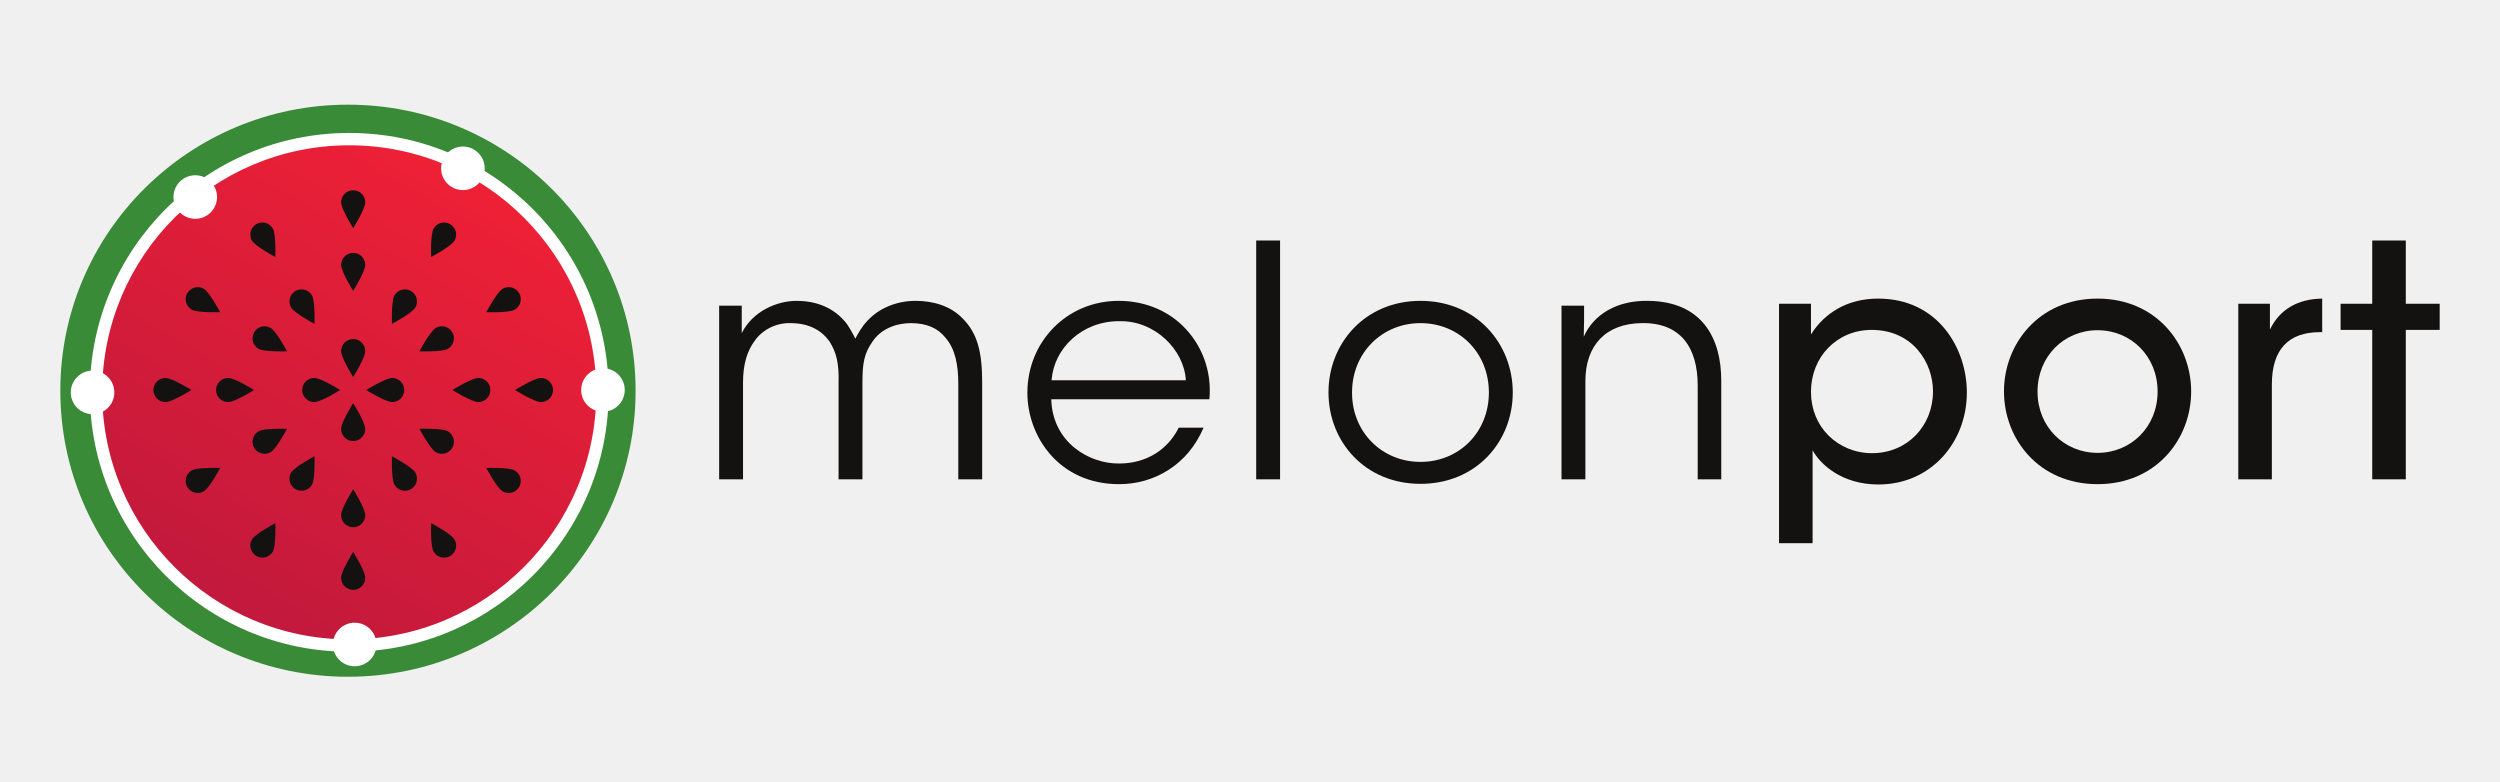
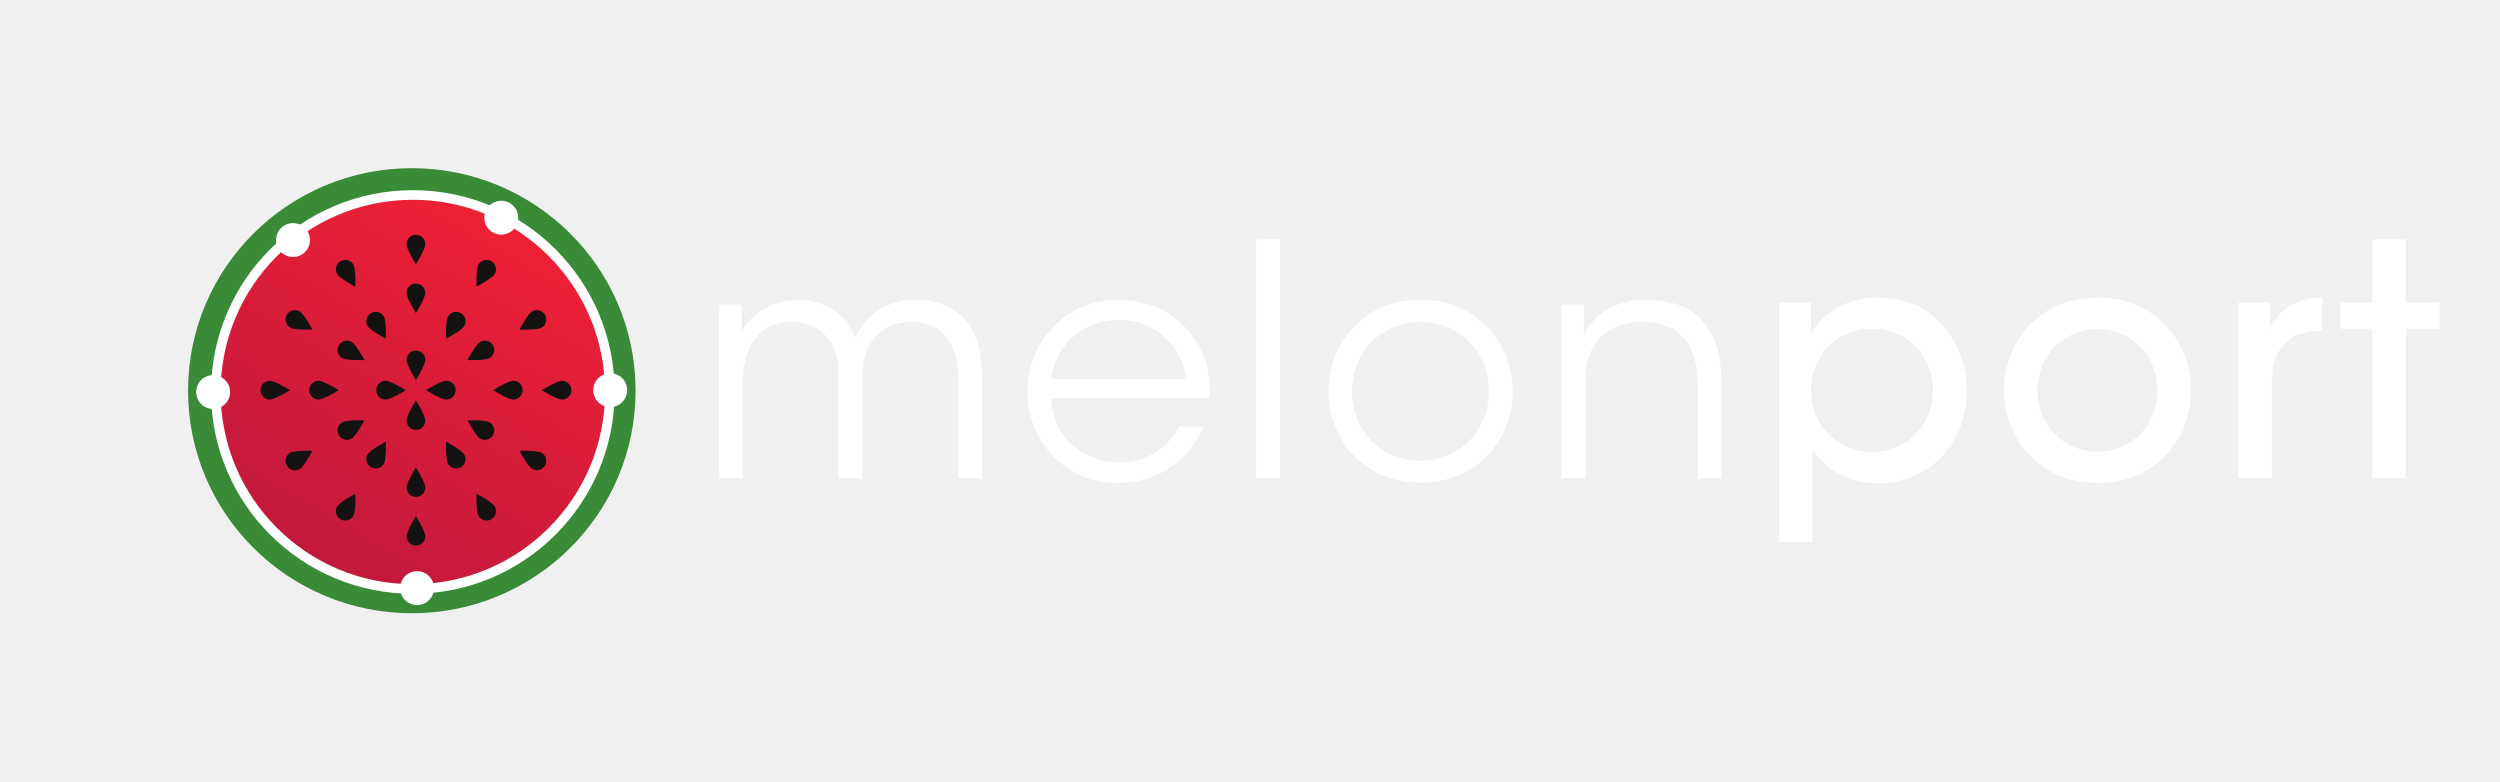
<svg xmlns="http://www.w3.org/2000/svg" id="svg2" version="1.1" xml:space="preserve" width="949.429" height="296.763" viewBox="0 0 949.429 296.763">
  <defs id="defs6">
    <linearGradient x1="0" y1="0" x2="1" y2="0" gradientUnits="userSpaceOnUse" gradientTransform="matrix(1025.44,1776.11,1776.11,-1025.44,1882.29,1516.03)" spreadMethod="pad" id="linearGradient36">
      <stop style="stop-opacity:1;stop-color:#c2193c" offset="0" id="stop38" />
      <stop style="stop-opacity:1;stop-color:#ee2036" offset="1" id="stop40" />
    </linearGradient>
  </defs>
  <g id="g10" transform="matrix(1.25,0,0,-1.25,-149.4988,449.7425)">
    <g id="g12" transform="scale(0.1,0.1)">
      <g id="g3384" transform="translate(-43.12035,-48.51042)">
-         <g transform="matrix(1.097307,0,0,1.097307,3424.018,1996.049)" id="g3436">
-           <path d="m 0,657.66 62.547,0 0,-75.949 c 30.383,60.758 97.398,89.348 151.906,89.348 50.039,0 97.399,-16.09 131.352,-54.508 12.511,-12.512 28.593,-44.672 31.273,-50.039 7.152,13.398 16.981,32.168 34.852,50.937 31.273,33.063 78.633,53.61 132.246,53.61 49.144,0 96.504,-14.289 129.562,-48.258 42,-41.992 54.508,-93.821 54.508,-178.711 l 0,-267.168 -66.121,0 0,264.5 c 0,50.93 -8.043,96.5 -35.742,127.769 -19.66,25.02 -50.039,40.207 -95.613,40.207 -41.997,0 -83.098,-16.968 -105.438,-50.027 C 401.207,525.41 396.738,498.602 396.738,444.09 l 0,-267.168 -66.125,0 0,267.168 c 1.789,53.621 -6.254,84.89 -25.015,114.379 -22.34,31.281 -56.297,50.043 -105.442,50.929 C 155.48,611.191 117.949,588.859 98.289,560.262 77.738,532.559 66.121,495.93 66.121,444.988 l 0,-268.066 -66.121,0 0,480.738" style="fill:#131210;fill-opacity:1;fill-rule:nonzero;stroke:none" id="path14" />
-           <path d="m 1292.12,451.238 c -4.47,84 -85.78,166.211 -184.97,163.532 -103.65,0 -180.494,-75.95 -186.752,-163.532 l 371.722,0 z M 919.508,398.531 c 3.574,-120.633 106.332,-178.722 187.642,-177.82 74.17,0 134.04,36.629 165.31,99.18 l 68.8,0 c -22.33,-51.821 -56.29,-91.141 -97.39,-117.051 -40.21,-25.918 -87.57,-39.309 -136.72,-39.309 -167.091,0 -253.767,133.129 -253.767,252.867 0,141.18 109.015,254.661 252.877,254.661 67.91,0 130.46,-24.129 176.03,-67.911 55.4,-53.609 82.21,-127.777 75.06,-204.617 l -437.842,0" style="fill:#131210;fill-opacity:1;fill-rule:nonzero;stroke:none" id="path16" />
-           <path d="m 1486.94,176.922 66.117,0 0,661.227 -66.117,0 0,-661.227 z" style="fill:#131210;fill-opacity:1;fill-rule:nonzero;stroke:none" id="path18" />
-           <path d="m 1752.33,416.398 c 0,-109.019 83.1,-191.218 189.43,-191.218 107.23,0 189.44,82.199 189.44,192.121 0,109.898 -82.21,192.097 -189.44,192.097 -106.33,0 -189.43,-82.199 -189.43,-192.097 l 0,-0.903 z m -65.23,1.782 c 0,134.039 100.08,252.879 254.66,252.879 155.48,0 255.56,-118.84 255.56,-253.758 0,-134.942 -100.08,-252.891 -255.56,-252.891 -154.58,0 -254.66,117.949 -254.66,252.891 l 0,0.879" style="fill:#131210;fill-opacity:1;fill-rule:nonzero;stroke:none" id="path20" />
-           <path d="m 2332.27,657.66 62.55,0 c 0,-26.808 0,-53.621 -0.89,-85.781 27.7,62.543 92.93,100.961 178.71,99.18 149.22,-1.789 201.94,-103.649 201.94,-220.707 l 0,-273.43 -65.23,0 0,260.019 c 0,103.661 -46.46,174.25 -154.58,172.457 -99.19,-0.886 -156.38,-60.757 -156.38,-160.839 l 0,-271.637 -66.12,0 0,480.738" style="fill:#131210;fill-opacity:1;fill-rule:nonzero;stroke:none" id="path22" />
-           <path d="m 3360.78,420.871 c 0,79.52 -56.3,169.77 -169.79,169.77 -48.24,0 -90.24,-18.762 -120.62,-50.039 C 3040.87,510.23 3023,467.328 3023,419.07 c 0,-48.238 17.87,-90.242 48.26,-120.621 30.38,-30.379 73.27,-49.14 120.63,-49.14 98.29,0 168.89,75.941 168.89,170.66 l 0,0.902 z m -426.23,242.149 88.45,0 0,-84.879 c 36.64,58.07 99.19,99.168 185.86,99.168 167.1,0 245.73,-139.387 245.73,-260.008 0,-137.621 -99.18,-254.672 -244.83,-254.672 -100.98,0 -160.84,55.402 -182.28,94.711 l 0,-257.34 -92.93,0 0,663.02" style="fill:#131210;fill-opacity:1;fill-rule:nonzero;stroke:none" id="path24" />
-           <path d="m 3650.31,419.07 c 0,-96.5 73.26,-168.871 166.19,-168.871 92.93,0 166.21,72.371 166.21,169.77 0,97.402 -73.28,169.781 -166.21,169.781 -92.93,0 -166.19,-72.379 -166.19,-169.781 l 0,-0.899 z m -92.93,1.801 c 0,129.559 95.6,256.438 259.12,256.438 163.52,0 259.14,-126.879 259.14,-257.34 0,-130.457 -95.62,-256.438 -259.14,-256.438 -163.52,0 -259.12,125.981 -259.12,256.438 l 0,0.902" style="fill:#131210;fill-opacity:1;fill-rule:nonzero;stroke:none" id="path26" />
-           <path d="m 4206.13,663.02 87.57,0 0,-71.489 c 27.7,57.188 78.63,84.891 144.75,85.778 l 0,-92.918 -6.25,0 c -87.58,0 -133.14,-48.262 -133.14,-144.762 l 0,-262.707 -92.93,0 0,486.098" style="fill:#131210;fill-opacity:1;fill-rule:nonzero;stroke:none" id="path28" />
-           <path d="m 4576.97,590.641 -87.58,0 0,72.379 87.58,0 0,175.128 92.93,0 0,-175.128 93.82,0 0,-72.379 -93.82,0 0,-413.719 -92.93,0 0,413.719" style="fill:#131210;fill-opacity:1;fill-rule:nonzero;stroke:none" id="path30" />
+         <g transform="matrix(1.097307,0,0,1.097307,3424.018,1999.547)" id="g3436">
+           <path d="m 0,657.66 62.547,0 0,-75.949 c 30.383,60.758 97.398,89.348 151.906,89.348 50.039,0 97.399,-16.09 131.352,-54.508 12.511,-12.512 28.593,-44.672 31.273,-50.039 7.152,13.398 16.981,32.168 34.852,50.937 31.273,33.063 78.633,53.61 132.246,53.61 49.144,0 96.504,-14.289 129.562,-48.258 42,-41.992 54.508,-93.821 54.508,-178.711 l 0,-267.168 -66.121,0 0,264.5 c 0,50.93 -8.043,96.5 -35.742,127.769 -19.66,25.02 -50.039,40.207 -95.613,40.207 -41.997,0 -83.098,-16.968 -105.438,-50.027 C 401.207,525.41 396.738,498.602 396.738,444.09 l 0,-267.168 -66.125,0 0,267.168 c 1.789,53.621 -6.254,84.89 -25.015,114.379 -22.34,31.281 -56.297,50.043 -105.442,50.929 C 155.48,611.191 117.949,588.859 98.289,560.262 77.738,532.559 66.121,495.93 66.121,444.988 l 0,-268.066 -66.121,0 0,480.738" style="opacity:0.97;fill:#ffffff;fill-opacity:1;fill-rule:nonzero;stroke:none" id="path14" />
+           <path d="m 1292.12,451.238 c -4.47,84 -85.78,166.211 -184.97,163.532 -103.65,0 -180.494,-75.95 -186.752,-163.532 l 371.722,0 z M 919.508,398.531 c 3.574,-120.633 106.332,-178.722 187.642,-177.82 74.17,0 134.04,36.629 165.31,99.18 l 68.8,0 c -22.33,-51.821 -56.29,-91.141 -97.39,-117.051 -40.21,-25.918 -87.57,-39.309 -136.72,-39.309 -167.091,0 -253.767,133.129 -253.767,252.867 0,141.18 109.015,254.661 252.877,254.661 67.91,0 130.46,-24.129 176.03,-67.911 55.4,-53.609 82.21,-127.777 75.06,-204.617 l -437.842,0" style="opacity:0.97;fill:#ffffff;fill-opacity:1;fill-rule:nonzero;stroke:none" id="path16" />
+           <path d="m 1486.94,176.922 66.117,0 0,661.227 -66.117,0 0,-661.227 z" style="opacity:0.97;fill:#ffffff;fill-opacity:1;fill-rule:nonzero;stroke:none" id="path18" />
+           <path d="m 1752.33,416.398 c 0,-109.019 83.1,-191.218 189.43,-191.218 107.23,0 189.44,82.199 189.44,192.121 0,109.898 -82.21,192.097 -189.44,192.097 -106.33,0 -189.43,-82.199 -189.43,-192.097 l 0,-0.903 z m -65.23,1.782 c 0,134.039 100.08,252.879 254.66,252.879 155.48,0 255.56,-118.84 255.56,-253.758 0,-134.942 -100.08,-252.891 -255.56,-252.891 -154.58,0 -254.66,117.949 -254.66,252.891 l 0,0.879" style="opacity:0.97;fill:#ffffff;fill-opacity:1;fill-rule:nonzero;stroke:none" id="path20" />
+           <path d="m 2332.27,657.66 62.55,0 c 0,-26.808 0,-53.621 -0.89,-85.781 27.7,62.543 92.93,100.961 178.71,99.18 149.22,-1.789 201.94,-103.649 201.94,-220.707 l 0,-273.43 -65.23,0 0,260.019 c 0,103.661 -46.46,174.25 -154.58,172.457 -99.19,-0.886 -156.38,-60.757 -156.38,-160.839 l 0,-271.637 -66.12,0 0,480.738" style="opacity:0.97;fill:#ffffff;fill-opacity:1;fill-rule:nonzero;stroke:none" id="path22" />
+           <path d="m 3360.78,420.871 c 0,79.52 -56.3,169.77 -169.79,169.77 -48.24,0 -90.24,-18.762 -120.62,-50.039 C 3040.87,510.23 3023,467.328 3023,419.07 c 0,-48.238 17.87,-90.242 48.26,-120.621 30.38,-30.379 73.27,-49.14 120.63,-49.14 98.29,0 168.89,75.941 168.89,170.66 l 0,0.902 z m -426.23,242.149 88.45,0 0,-84.879 c 36.64,58.07 99.19,99.168 185.86,99.168 167.1,0 245.73,-139.387 245.73,-260.008 0,-137.621 -99.18,-254.672 -244.83,-254.672 -100.98,0 -160.84,55.402 -182.28,94.711 l 0,-257.34 -92.93,0 0,663.02" style="opacity:0.97;fill:#ffffff;fill-opacity:1;fill-rule:nonzero;stroke:none" id="path24" />
+           <path d="m 3650.31,419.07 c 0,-96.5 73.26,-168.871 166.19,-168.871 92.93,0 166.21,72.371 166.21,169.77 0,97.402 -73.28,169.781 -166.21,169.781 -92.93,0 -166.19,-72.379 -166.19,-169.781 l 0,-0.899 z m -92.93,1.801 c 0,129.559 95.6,256.438 259.12,256.438 163.52,0 259.14,-126.879 259.14,-257.34 0,-130.457 -95.62,-256.438 -259.14,-256.438 -163.52,0 -259.12,125.981 -259.12,256.438 l 0,0.902" style="opacity:0.97;fill:#ffffff;fill-opacity:1;fill-rule:nonzero;stroke:none" id="path26" />
+           <path d="m 4206.13,663.02 87.57,0 0,-71.489 c 27.7,57.188 78.63,84.891 144.75,85.778 l 0,-92.918 -6.25,0 c -87.58,0 -133.14,-48.262 -133.14,-144.762 l 0,-262.707 -92.93,0 0,486.098" style="opacity:0.97;fill:#ffffff;fill-opacity:1;fill-rule:nonzero;stroke:none" id="path28" />
+           <path d="m 4576.97,590.641 -87.58,0 0,72.379 87.58,0 0,175.128 92.93,0 0,-175.128 93.82,0 0,-72.379 -93.82,0 0,-413.719 -92.93,0 0,413.719" style="opacity:0.97;fill:#ffffff;fill-opacity:1;fill-rule:nonzero;stroke:none" id="path30" />
        </g>
-         <g transform="matrix(0.7320985,0,0,0.7320985,546.7892,694.3913)" id="g3447">
+         <g transform="matrix(0.5695405,0,0,0.5695405,1129.29,1086.301)" id="g3447">
          <path d="m 2389.66,3597.94 c -659.24,0 -1193.67,-531.46 -1193.67,-1187.05 0,-655.59 534.43,-1187.05 1193.67,-1187.05 659.25,0 1193.68,531.46 1193.68,1187.05 0,655.59 -534.43,1187.05 -1193.68,1187.05" style="fill:#398b38;fill-opacity:1;fill-rule:evenodd;stroke:none" id="path32" />
          <path d="m 2395,3480.62 c -594.55,0 -1076.53,-481.99 -1076.53,-1076.54 0,-594.55 481.98,-1076.52 1076.53,-1076.52 594.56,0 1076.53,481.97 1076.53,1076.52 0,594.55 -481.97,1076.54 -1076.53,1076.54" style="fill:#ffffff;fill-opacity:1;fill-rule:evenodd;stroke:none" id="path34" />
          <path d="m 2395,3429.35 c -566.24,0 -1025.27,-459.03 -1025.27,-1025.27 0,-566.24 459.03,-1025.26 1025.27,-1025.26 566.24,0 1025.27,459.02 1025.27,1025.26 0,566.24 -459.03,1025.27 -1025.27,1025.27" style="fill:url(#linearGradient36);fill-opacity:1;fill-rule:evenodd;stroke:none" id="path42" />
          <path d="m 1329.8,2494.3 c -49.93,0 -90.41,-40.48 -90.41,-90.41 0,-49.93 40.48,-90.41 90.41,-90.41 49.93,0 90.41,40.48 90.41,90.41 0,49.93 -40.48,90.41 -90.41,90.41" style="fill:#ffffff;fill-opacity:1;fill-rule:evenodd;stroke:none" id="path44" />
          <path d="m 3447.92,2504.3 c -49.93,0 -90.41,-40.48 -90.41,-90.41 0,-49.93 40.48,-90.41 90.41,-90.41 49.93,0 90.41,40.48 90.41,90.41 0,49.93 -40.48,90.41 -90.41,90.41" style="fill:#ffffff;fill-opacity:1;fill-rule:evenodd;stroke:none" id="path46" />
          <path d="m 2417.6,1448.15 c -49.92,0 -90.4,-40.47 -90.4,-90.41 0,-49.93 40.48,-90.41 90.4,-90.41 49.93,0 90.41,40.48 90.41,90.41 0,49.94 -40.48,90.41 -90.41,90.41" style="fill:#ffffff;fill-opacity:1;fill-rule:evenodd;stroke:none" id="path48" />
          <path d="m 2866.73,3424.2 c -49.93,0 -90.41,-40.48 -90.41,-90.41 0,-49.93 40.48,-90.4 90.41,-90.4 49.93,0 90.4,40.47 90.4,90.4 0,49.93 -40.47,90.41 -90.4,90.41" style="fill:#ffffff;fill-opacity:1;fill-rule:evenodd;stroke:none" id="path50" />
          <path d="m 1756.01,3305.05 c -49.93,0 -90.41,-40.48 -90.41,-90.41 0,-49.93 40.48,-90.41 90.41,-90.41 49.93,0 90.41,40.48 90.41,90.41 0,49.93 -40.48,90.41 -90.41,90.41" style="fill:#ffffff;fill-opacity:1;fill-rule:evenodd;stroke:none" id="path52" />
          <path d="m 2461.48,2251.96 c -0.02,-27.68 -22.44,-50.11 -50.12,-50.11 -27.66,0 -50.1,22.43 -50.11,50.11 0.01,27.67 50.12,107.56 50.12,107.56 0,0 50.1,-79.89 50.11,-107.56" style="fill:#131210;fill-opacity:1;fill-rule:nonzero;stroke:none" id="path54" />
          <path d="m 2461.48,1894.46 c -0.02,-27.68 -22.44,-50.11 -50.12,-50.11 -27.66,0 -50.1,22.43 -50.11,50.11 0.01,27.67 50.12,107.56 50.12,107.56 0,0 50.1,-79.89 50.11,-107.56" style="fill:#131210;fill-opacity:1;fill-rule:nonzero;stroke:none" id="path56" />
          <path d="m 2461.48,1634.46 c -0.02,-27.68 -22.44,-50.11 -50.12,-50.11 -27.66,0 -50.1,22.43 -50.11,50.11 0.01,27.67 50.12,107.56 50.12,107.56 0,0 50.1,-79.89 50.11,-107.56" style="fill:#131210;fill-opacity:1;fill-rule:nonzero;stroke:none" id="path58" />
          <path d="m 2077.91,1743.25 c -13.86,-23.96 -44.5,-32.18 -68.47,-18.34 -23.96,13.84 -32.16,44.48 -18.34,68.45 13.85,23.96 97.19,68.1 97.19,68.1 0,0 3.45,-94.24 -10.38,-118.21" style="fill:#131210;fill-opacity:1;fill-rule:nonzero;stroke:none" id="path60" />
          <path d="m 2240.41,2020.75 c -13.86,-23.96 -44.5,-32.18 -68.47,-18.34 -23.96,13.84 -32.16,44.48 -18.34,68.45 13.85,23.96 97.19,68.1 97.19,68.1 0,0 3.45,-94.24 -10.38,-118.21" style="fill:#131210;fill-opacity:1;fill-rule:nonzero;stroke:none" id="path62" />
          <path d="m 2745.15,1743.25 c 13.85,-23.96 44.49,-32.18 68.47,-18.34 23.95,13.84 32.16,44.48 18.33,68.45 -13.85,23.96 -97.18,68.1 -97.18,68.1 0,0 -3.45,-94.24 10.38,-118.21" style="fill:#131210;fill-opacity:1;fill-rule:nonzero;stroke:none" id="path64" />
          <path d="m 2582.65,2020.75 c 13.85,-23.96 44.49,-32.18 68.47,-18.34 23.95,13.84 32.16,44.48 18.33,68.45 -13.85,23.96 -97.18,68.1 -97.18,68.1 0,0 -3.45,-94.24 10.38,-118.21" style="fill:#131210;fill-opacity:1;fill-rule:nonzero;stroke:none" id="path66" />
          <path d="m 2461.48,2575.23 c -0.02,27.69 -22.44,50.12 -50.12,50.12 -27.66,0 -50.1,-22.43 -50.11,-50.11 0.01,-27.68 50.12,-107.56 50.12,-107.56 0,0 50.1,79.88 50.11,107.55" style="fill:#131210;fill-opacity:1;fill-rule:nonzero;stroke:none" id="path68" />
          <path d="m 2461.48,2932.73 c -0.02,27.69 -22.44,50.12 -50.12,50.12 -27.66,0 -50.1,-22.43 -50.11,-50.11 0.01,-27.68 50.12,-107.56 50.12,-107.56 0,0 50.1,79.88 50.11,107.55" style="fill:#131210;fill-opacity:1;fill-rule:nonzero;stroke:none" id="path70" />
          <path d="m 2461.48,3192.73 c -0.02,27.69 -22.44,50.12 -50.12,50.12 -27.66,0 -50.1,-22.43 -50.11,-50.11 0.01,-27.68 50.12,-107.56 50.12,-107.56 0,0 50.1,79.88 50.11,107.55" style="fill:#131210;fill-opacity:1;fill-rule:nonzero;stroke:none" id="path72" />
          <path d="m 2077.91,3083.95 c -13.86,23.96 -44.5,32.18 -68.47,18.34 -23.96,-13.84 -32.16,-44.48 -18.34,-68.45 13.85,-23.96 97.19,-68.1 97.19,-68.1 0,0 3.45,94.24 -10.38,118.21" style="fill:#131210;fill-opacity:1;fill-rule:nonzero;stroke:none" id="path74" />
          <path d="m 2240.41,2806.45 c -13.86,23.96 -44.5,32.18 -68.47,18.34 -23.96,-13.84 -32.16,-44.48 -18.34,-68.45 13.85,-23.96 97.19,-68.1 97.19,-68.1 0,0 3.45,94.24 -10.38,118.21" style="fill:#131210;fill-opacity:1;fill-rule:nonzero;stroke:none" id="path76" />
          <path d="m 2745.15,3083.95 c 13.85,23.96 44.49,32.18 68.47,18.34 23.95,-13.84 32.16,-44.48 18.33,-68.45 -13.85,-23.96 -97.18,-68.1 -97.18,-68.1 0,0 -3.45,94.24 10.38,118.21" style="fill:#131210;fill-opacity:1;fill-rule:nonzero;stroke:none" id="path78" />
          <path d="m 2582.65,2806.45 c 13.85,23.96 44.49,32.18 68.47,18.34 23.95,-13.84 32.16,-44.48 18.33,-68.45 -13.85,-23.96 -97.18,-68.1 -97.18,-68.1 0,0 -3.45,94.24 10.38,118.21" style="fill:#131210;fill-opacity:1;fill-rule:nonzero;stroke:none" id="path80" />
          <path d="m 2249.89,2363.64 c -27.68,0.02 -50.11,22.45 -50.11,50.13 0,27.66 22.43,50.09 50.11,50.11 27.67,-0.02 107.56,-50.12 107.56,-50.12 0,0 -79.89,-50.11 -107.56,-50.12" style="fill:#131210;fill-opacity:1;fill-rule:nonzero;stroke:none" id="path82" />
          <path d="m 1892.39,2363.64 c -27.68,0.02 -50.11,22.45 -50.11,50.13 0,27.66 22.43,50.09 50.11,50.11 27.67,-0.02 107.56,-50.12 107.56,-50.12 0,0 -79.89,-50.11 -107.56,-50.12" style="fill:#131210;fill-opacity:1;fill-rule:nonzero;stroke:none" id="path84" />
          <path d="m 1632.39,2363.64 c -27.68,0.02 -50.11,22.45 -50.11,50.13 0,27.66 22.43,50.09 50.11,50.11 27.67,-0.02 107.56,-50.12 107.56,-50.12 0,0 -79.89,-50.11 -107.56,-50.12" style="fill:#131210;fill-opacity:1;fill-rule:nonzero;stroke:none" id="path86" />
          <path d="m 1741.18,2747.22 c -23.96,13.85 -32.18,44.49 -18.34,68.47 13.83,23.95 44.48,32.16 68.45,18.33 23.96,-13.84 68.09,-97.18 68.09,-97.18 0,0 -94.23,-3.45 -118.2,10.38" style="fill:#131210;fill-opacity:1;fill-rule:nonzero;stroke:none" id="path88" />
          <path d="m 2018.68,2584.72 c -23.96,13.85 -32.18,44.49 -18.34,68.47 13.83,23.95 44.48,32.16 68.45,18.33 23.96,-13.84 68.09,-97.18 68.09,-97.18 0,0 -94.23,-3.45 -118.2,10.38" style="fill:#131210;fill-opacity:1;fill-rule:nonzero;stroke:none" id="path90" />
          <path d="m 1741.18,2079.98 c -23.96,-13.85 -32.18,-44.5 -18.34,-68.47 13.83,-23.96 44.48,-32.16 68.45,-18.33 23.96,13.85 68.09,97.18 68.09,97.18 0,0 -94.23,3.44 -118.2,-10.38" style="fill:#131210;fill-opacity:1;fill-rule:nonzero;stroke:none" id="path92" />
          <path d="m 2018.68,2242.48 c -23.96,-13.85 -32.18,-44.5 -18.34,-68.47 13.83,-23.96 44.48,-32.16 68.45,-18.33 23.96,13.85 68.09,97.18 68.09,97.18 0,0 -94.23,3.45 -118.2,-10.38" style="fill:#131210;fill-opacity:1;fill-rule:nonzero;stroke:none" id="path94" />
          <path d="m 2573.16,2363.64 c 27.68,0.02 50.12,22.45 50.12,50.13 0,27.66 -22.44,50.09 -50.11,50.11 -27.68,-0.02 -107.56,-50.12 -107.56,-50.12 0,0 79.88,-50.11 107.55,-50.12" style="fill:#131210;fill-opacity:1;fill-rule:nonzero;stroke:none" id="path96" />
          <path d="m 2930.66,2363.64 c 27.68,0.02 50.12,22.45 50.12,50.13 0,27.66 -22.44,50.09 -50.11,50.11 -27.68,-0.02 -107.56,-50.12 -107.56,-50.12 0,0 79.88,-50.11 107.55,-50.12" style="fill:#131210;fill-opacity:1;fill-rule:nonzero;stroke:none" id="path98" />
          <path d="m 3190.66,2363.64 c 27.68,0.02 50.12,22.45 50.12,50.13 0,27.66 -22.44,50.09 -50.11,50.11 -27.68,-0.02 -107.56,-50.12 -107.56,-50.12 0,0 79.88,-50.11 107.55,-50.12" style="fill:#131210;fill-opacity:1;fill-rule:nonzero;stroke:none" id="path100" />
          <path d="m 3081.87,2747.22 c 23.96,13.85 32.19,44.49 18.34,68.47 -13.83,23.95 -44.47,32.16 -68.45,18.33 -23.95,-13.84 -68.09,-97.18 -68.09,-97.18 0,0 94.24,-3.45 118.2,10.38" style="fill:#131210;fill-opacity:1;fill-rule:nonzero;stroke:none" id="path102" />
          <path d="m 2804.37,2584.72 c 23.96,13.85 32.19,44.49 18.34,68.47 -13.83,23.95 -44.47,32.16 -68.45,18.33 -23.95,-13.84 -68.09,-97.18 -68.09,-97.18 0,0 94.24,-3.45 118.2,10.38" style="fill:#131210;fill-opacity:1;fill-rule:nonzero;stroke:none" id="path104" />
          <path d="m 3081.87,2079.98 c 23.96,-13.85 32.19,-44.5 18.34,-68.47 -13.83,-23.96 -44.47,-32.16 -68.45,-18.33 -23.95,13.85 -68.09,97.18 -68.09,97.18 0,0 94.24,3.44 118.2,-10.38" style="fill:#131210;fill-opacity:1;fill-rule:nonzero;stroke:none" id="path106" />
          <path d="m 2804.37,2242.48 c 23.96,-13.85 32.19,-44.5 18.34,-68.47 -13.83,-23.96 -44.47,-32.16 -68.45,-18.33 -23.95,13.85 -68.09,97.18 -68.09,97.18 0,0 94.24,3.45 118.2,-10.38" style="fill:#131210;fill-opacity:1;fill-rule:nonzero;stroke:none" id="path108" />
        </g>
      </g>
    </g>
  </g>
</svg>
